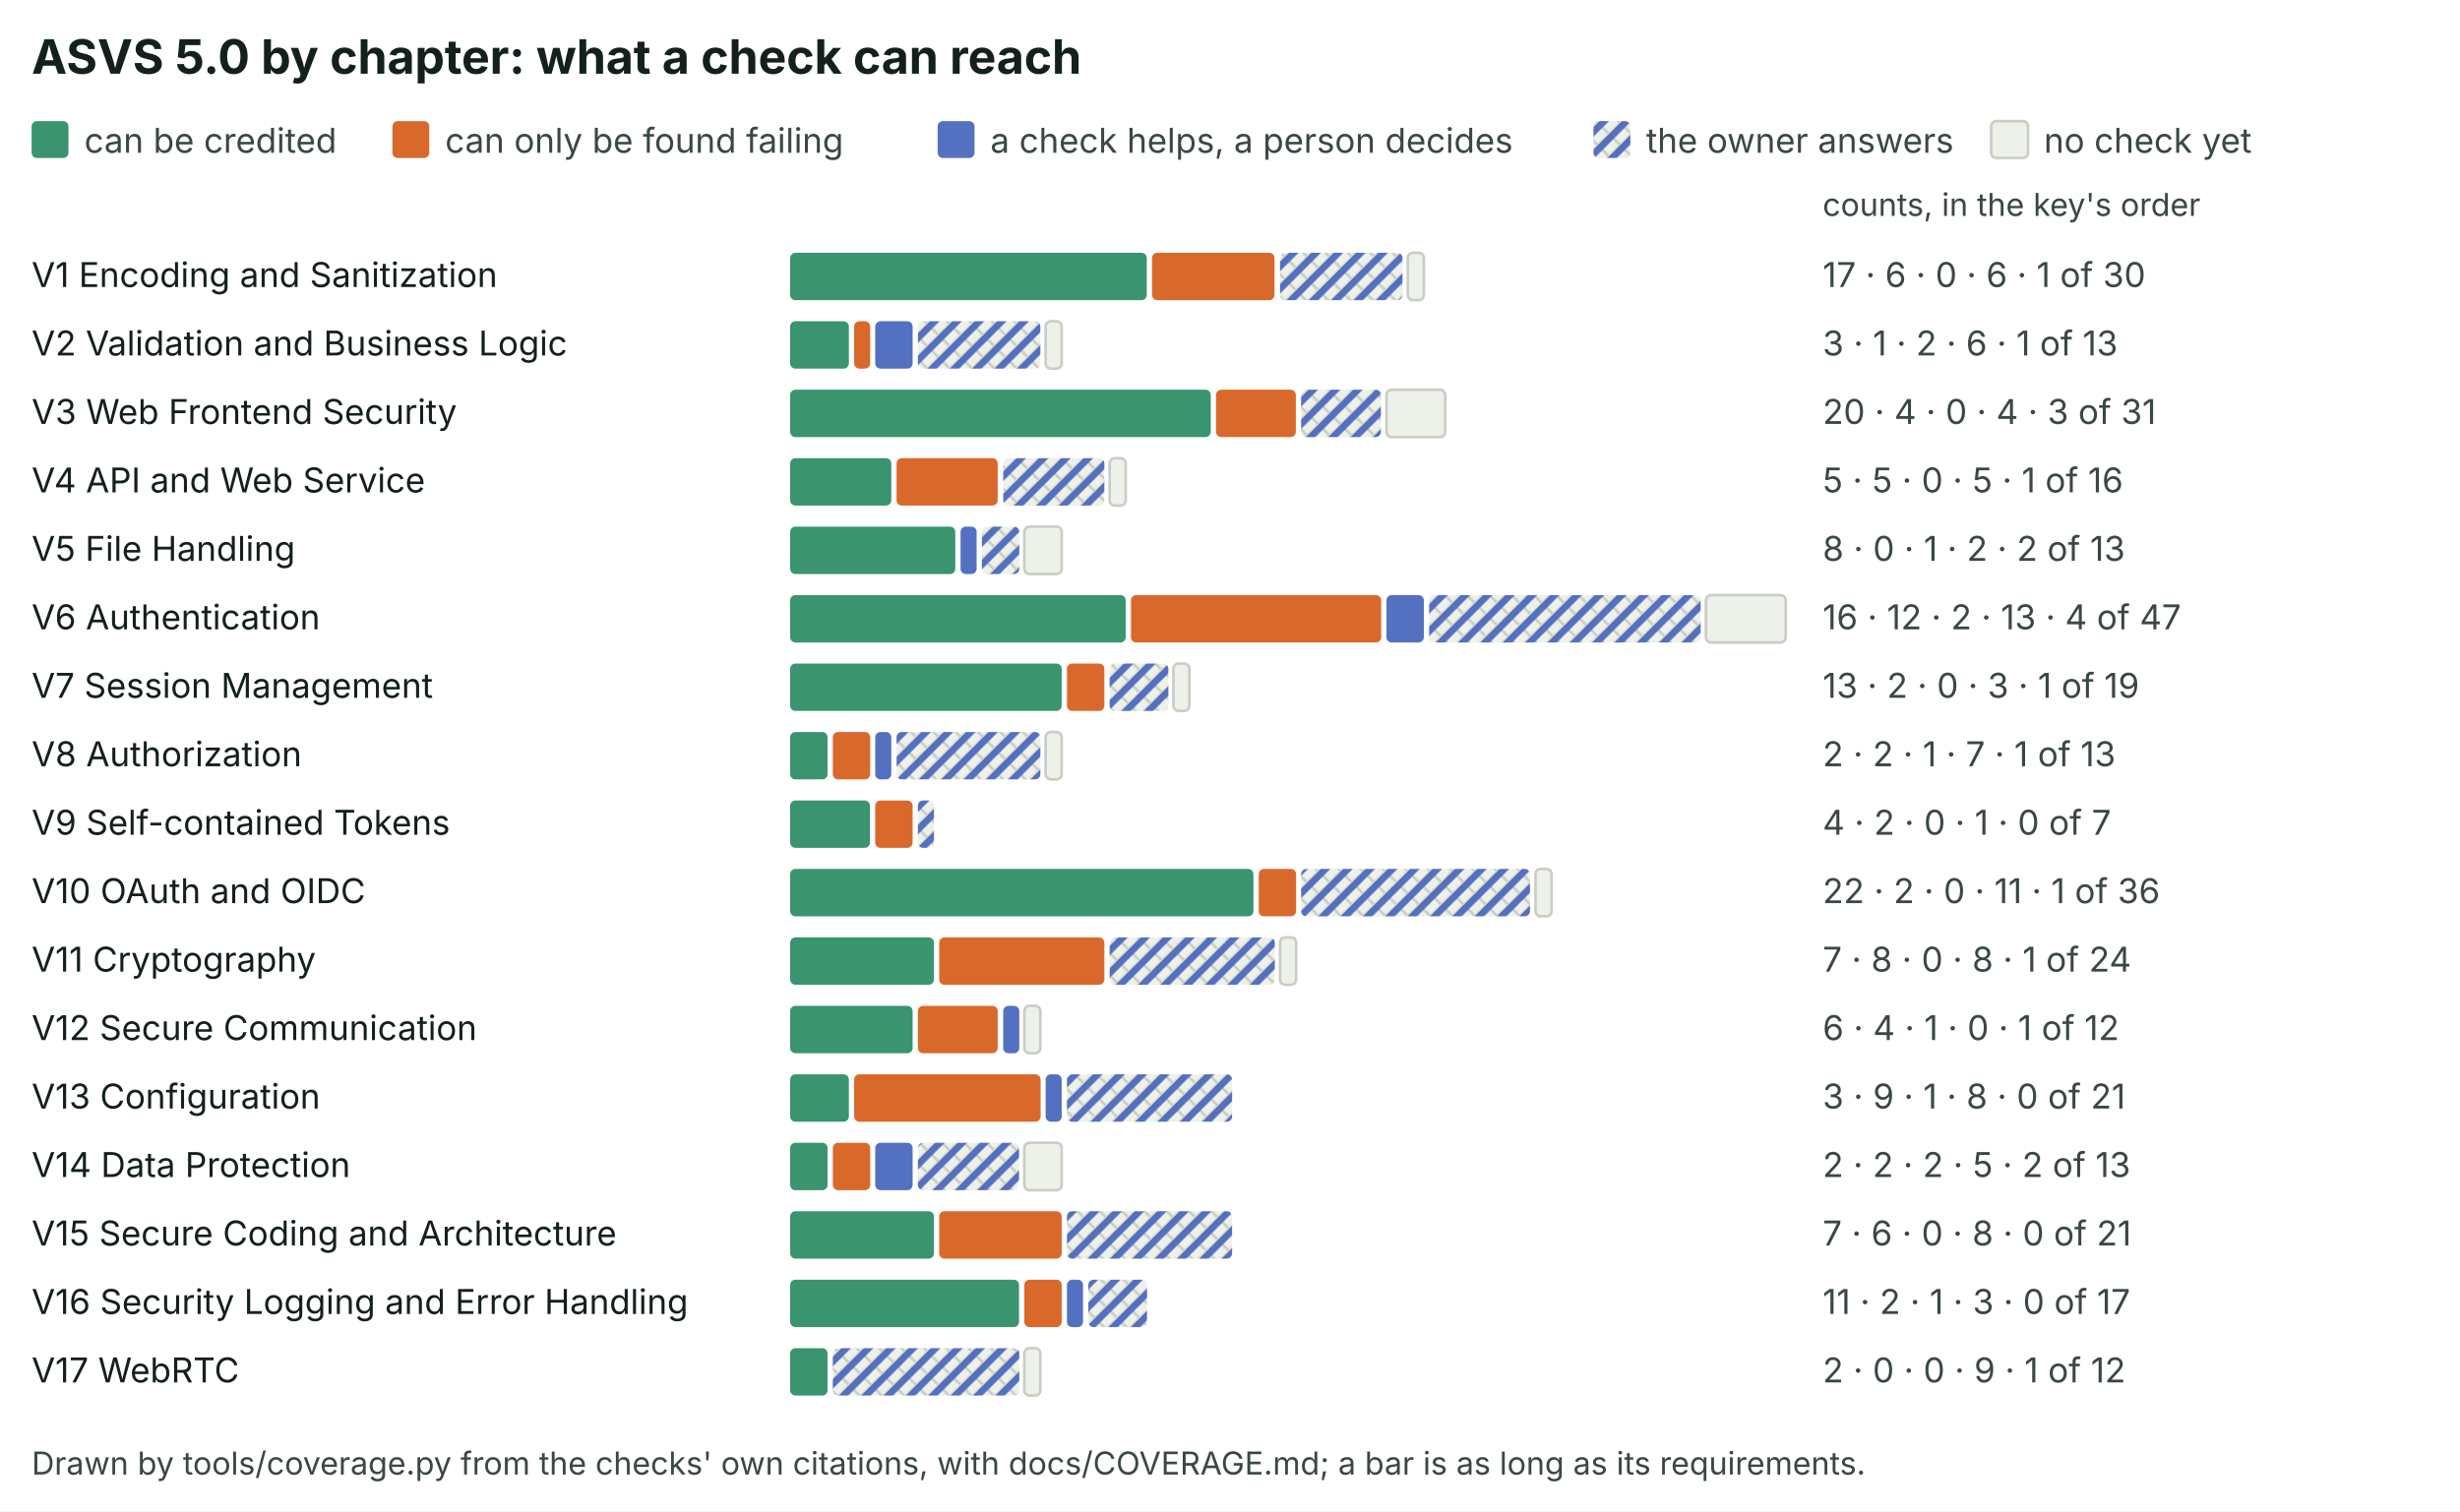
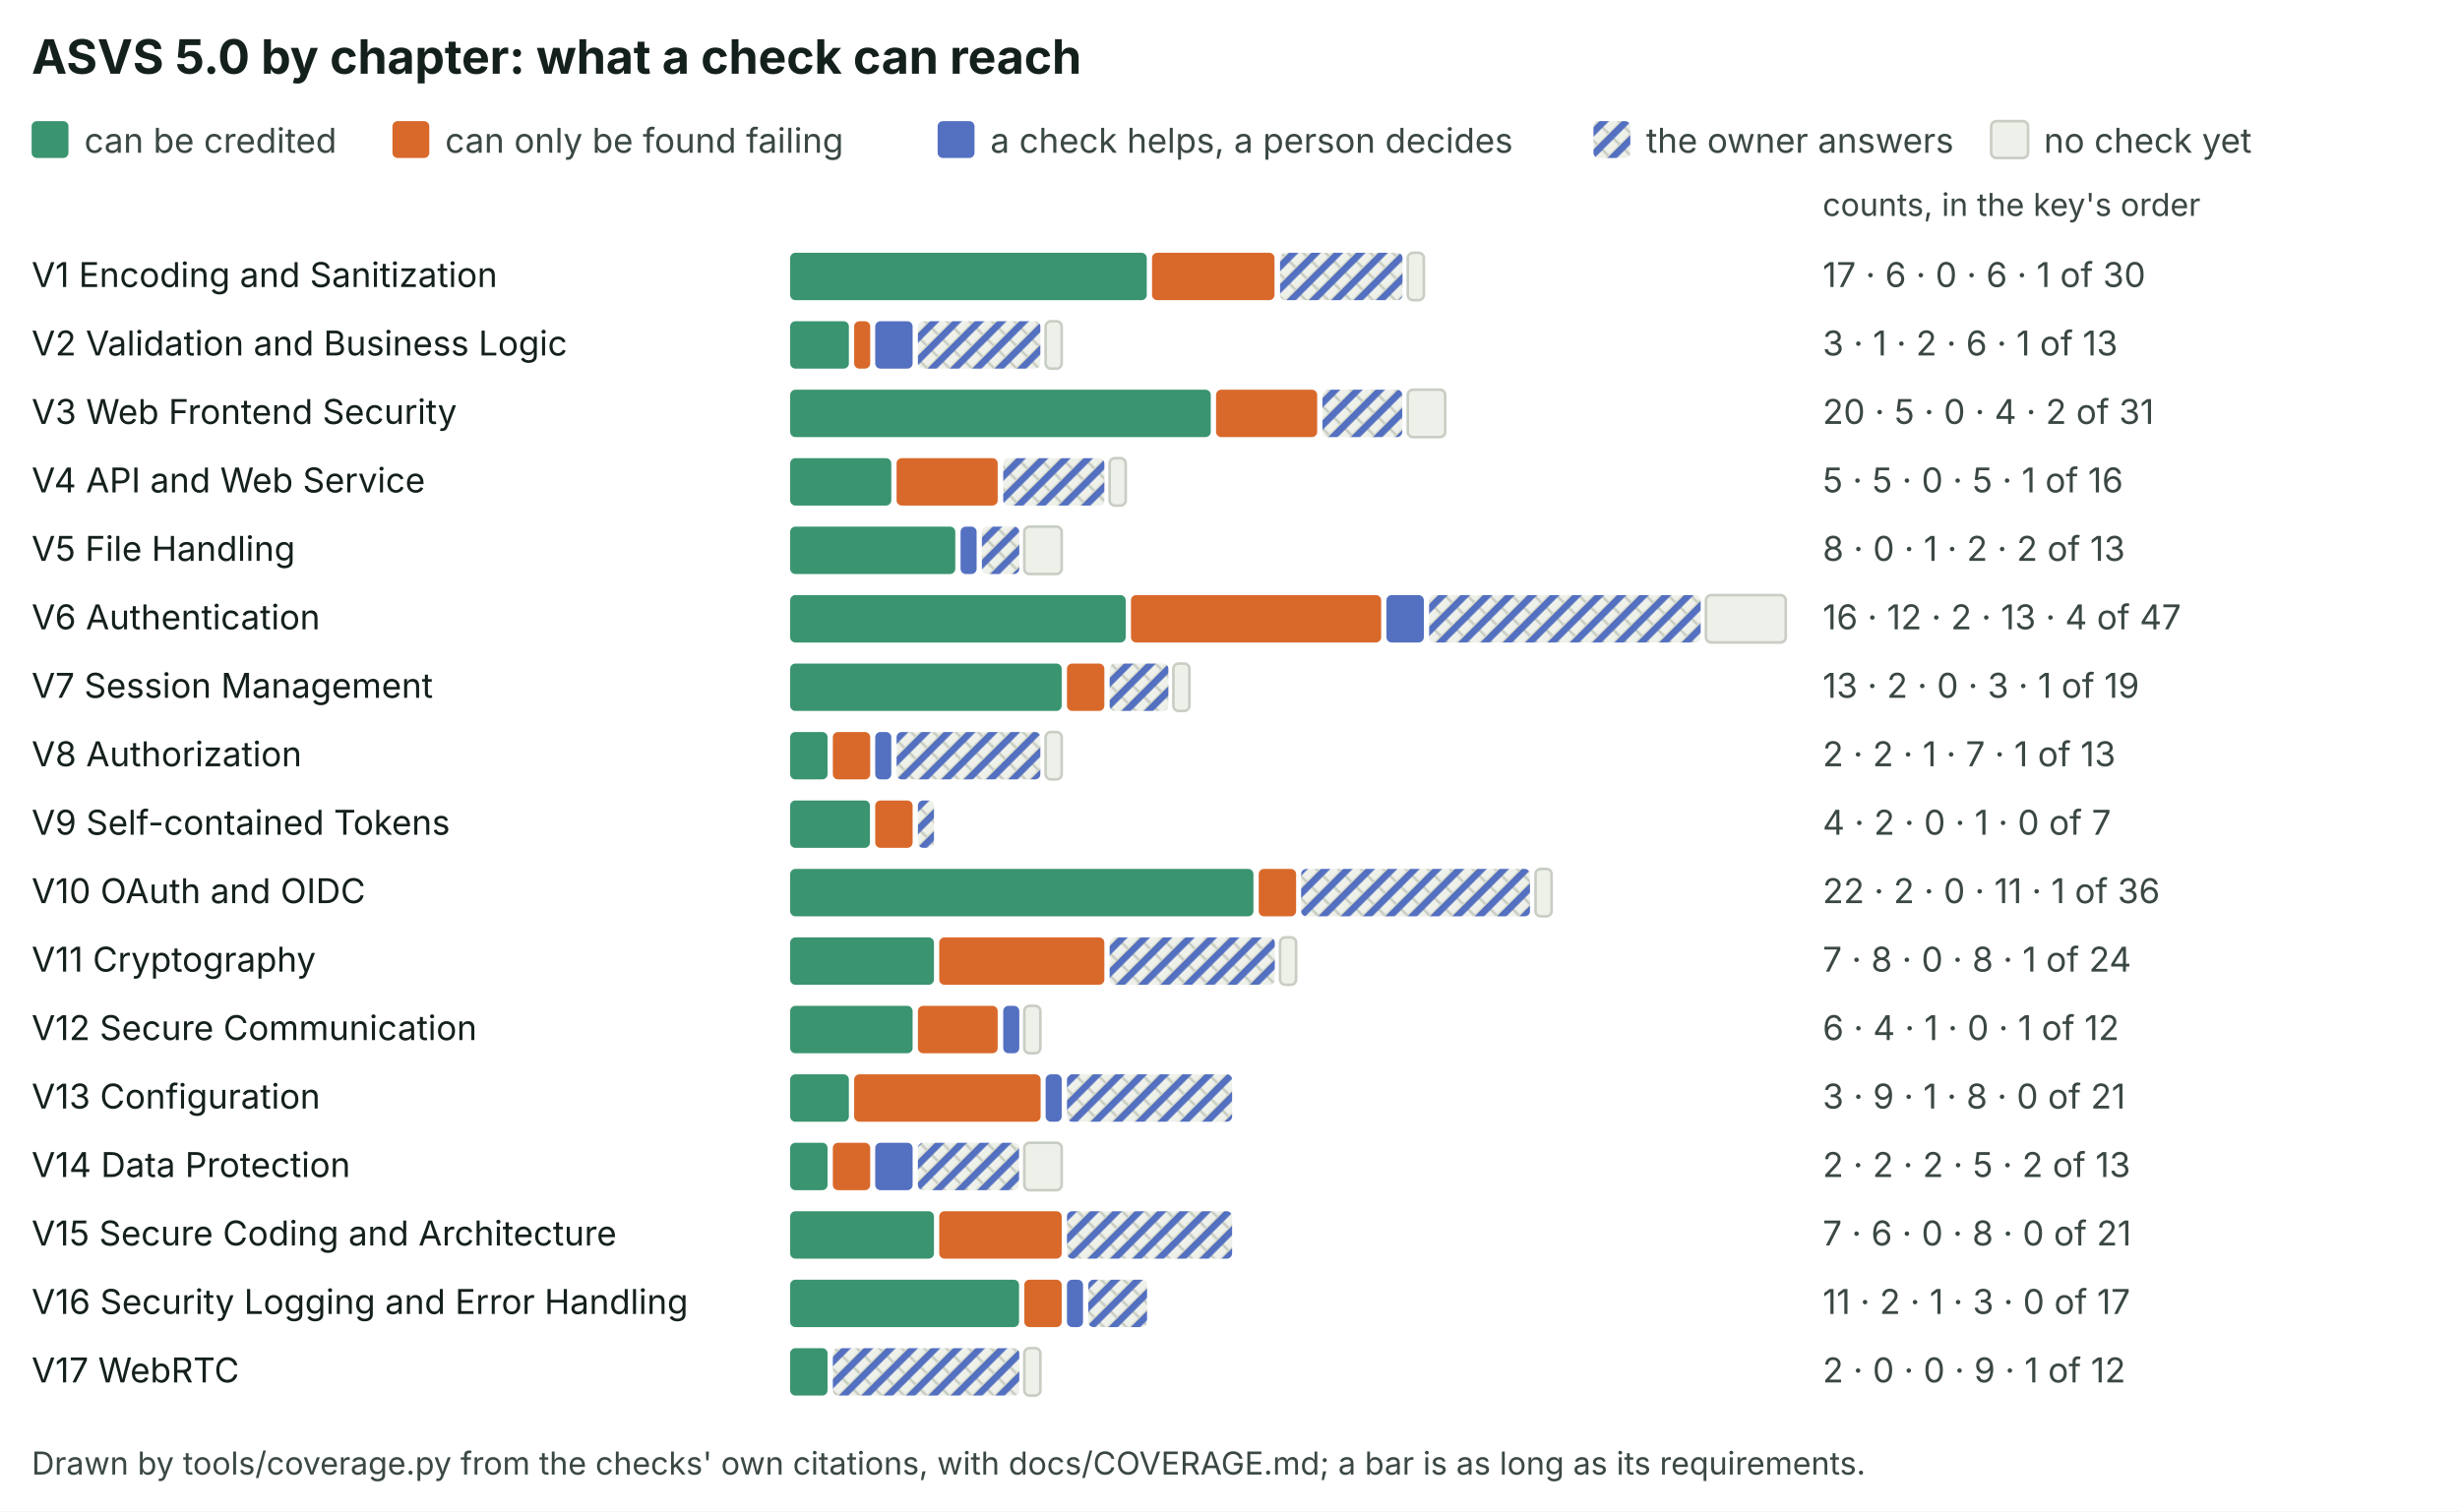
<svg xmlns="http://www.w3.org/2000/svg" viewBox="0 0 934 574" width="934" height="574" role="img" aria-labelledby="t d" font-family="Atkinson Hyperlegible, -apple-system, Segoe UI, sans-serif">
  <style>.bg{fill:#FFFFFF}.ink{fill:#14201C}.soft{fill:#3B4842}.none{fill:#EEF0EA;stroke:#C9CEC4}@media (prefers-color-scheme: dark){.bg{fill:#14201C}.ink{fill:#F3F4EF}.soft{fill:#C9CEC4}.none{fill:#182A23;stroke:#3B4842}}</style>
  <defs>
    <pattern id="owner" width="6" height="6" patternUnits="userSpaceOnUse" patternTransform="rotate(45)">
      <rect class="none" width="6" height="6" />
      <rect width="2.5" height="6" fill="#5470C0" />
    </pattern>
  </defs>
  <rect class="bg" width="934" height="574" />
  <text class="ink" x="12" y="28" font-size="18" font-weight="700">ASVS 5.0 by chapter: what a check can reach</text>
  <rect fill="#3A9470" x="12" y="46" width="14" height="14" rx="2" />
  <text class="soft" x="32" y="58" font-size="13">can be credited</text>
  <rect fill="#D9692B" x="149" y="46" width="14" height="14" rx="2" />
  <text class="soft" x="169" y="58" font-size="13">can only be found failing</text>
  <rect fill="#5470C0" x="356" y="46" width="14" height="14" rx="2" />
  <text class="soft" x="376" y="58" font-size="13">a check helps, a person decides</text>
  <rect fill="url(#owner)" x="605" y="46" width="14" height="14" rx="2" />
  <text class="soft" x="625" y="58" font-size="13">the owner answers</text>
  <rect class="none" x="756" y="46" width="14" height="14" rx="2" />
  <text class="soft" x="776" y="58" font-size="13">no check yet</text>
  <text class="soft" x="692" y="82" font-size="12">counts, in the key's order</text>
  <text class="ink" x="12" y="109" font-size="13">V1 Encoding and Sanitization</text>
  <rect fill="#3A9470" x="300.0" y="96" width="135.4" height="18" rx="2" />
  <rect fill="#D9692B" x="437.4" y="96" width="46.5" height="18" rx="2" />
  <rect fill="url(#owner)" x="486.0" y="96" width="46.5" height="18" rx="2" />
  <rect class="none" x="534.5" y="96" width="6.1" height="18" rx="2" />
  <text class="soft" x="692" y="109" font-size="13">17 · 6 · 0 · 6 · 1  of 30</text>
  <text class="ink" x="12" y="135" font-size="13">V2 Validation and Business Logic</text>
  <rect fill="#3A9470" x="300.0" y="122" width="22.3" height="18" rx="2" />
  <rect fill="#D9692B" x="324.3" y="122" width="6.1" height="18" rx="2" />
  <rect fill="#5470C0" x="332.3" y="122" width="14.2" height="18" rx="2" />
  <rect fill="url(#owner)" x="348.5" y="122" width="46.5" height="18" rx="2" />
  <rect class="none" x="397.0" y="122" width="6.1" height="18" rx="2" />
  <text class="soft" x="692" y="135" font-size="13">3 · 1 · 2 · 6 · 1  of 13</text>
  <text class="ink" x="12" y="161" font-size="13">V3 Web Frontend Security</text>
  <rect fill="#3A9470" x="300.0" y="148" width="159.7" height="18" rx="2" />
-   <rect fill="#D9692B" x="461.7" y="148" width="30.3" height="18" rx="2" />
-   <rect fill="url(#owner)" x="494.0" y="148" width="30.3" height="18" rx="2" />
-   <rect class="none" x="526.4" y="148" width="22.3" height="18" rx="2" />
-   <text class="soft" x="692" y="161" font-size="13">20 · 4 · 0 · 4 · 3  of 31</text>
+   <rect fill="#D9692B" x="461.7" y="148" width="38.4" height="18" rx="2" />
+   <rect fill="url(#owner)" x="502.1" y="148" width="30.3" height="18" rx="2" />
+   <rect class="none" x="534.5" y="148" width="14.2" height="18" rx="2" />
+   <text class="soft" x="692" y="161" font-size="13">20 · 5 · 0 · 4 · 2  of 31</text>
  <text class="ink" x="12" y="187" font-size="13">V4 API and Web Service</text>
  <rect fill="#3A9470" x="300.0" y="174" width="38.4" height="18" rx="2" />
  <rect fill="#D9692B" x="340.4" y="174" width="38.4" height="18" rx="2" />
  <rect fill="url(#owner)" x="380.9" y="174" width="38.4" height="18" rx="2" />
  <rect class="none" x="421.3" y="174" width="6.1" height="18" rx="2" />
  <text class="soft" x="692" y="187" font-size="13">5 · 5 · 0 · 5 · 1  of 16</text>
  <text class="ink" x="12" y="213" font-size="13">V5 File Handling</text>
  <rect fill="#3A9470" x="300.0" y="200" width="62.7" height="18" rx="2" />
  <rect fill="#5470C0" x="364.7" y="200" width="6.1" height="18" rx="2" />
  <rect fill="url(#owner)" x="372.8" y="200" width="14.2" height="18" rx="2" />
  <rect class="none" x="388.9" y="200" width="14.2" height="18" rx="2" />
  <text class="soft" x="692" y="213" font-size="13">8 · 0 · 1 · 2 · 2  of 13</text>
  <text class="ink" x="12" y="239" font-size="13">V6 Authentication</text>
  <rect fill="#3A9470" x="300.0" y="226" width="127.4" height="18" rx="2" />
  <rect fill="#D9692B" x="429.4" y="226" width="95.0" height="18" rx="2" />
  <rect fill="#5470C0" x="526.4" y="226" width="14.2" height="18" rx="2" />
  <rect fill="url(#owner)" x="542.6" y="226" width="103.1" height="18" rx="2" />
  <rect class="none" x="647.7" y="226" width="30.3" height="18" rx="2" />
  <text class="soft" x="692" y="239" font-size="13">16 · 12 · 2 · 13 · 4  of 47</text>
  <text class="ink" x="12" y="265" font-size="13">V7 Session Management</text>
  <rect fill="#3A9470" x="300.0" y="252" width="103.1" height="18" rx="2" />
  <rect fill="#D9692B" x="405.1" y="252" width="14.2" height="18" rx="2" />
  <rect fill="url(#owner)" x="421.3" y="252" width="22.3" height="18" rx="2" />
  <rect class="none" x="445.5" y="252" width="6.1" height="18" rx="2" />
  <text class="soft" x="692" y="265" font-size="13">13 · 2 · 0 · 3 · 1  of 19</text>
  <text class="ink" x="12" y="291" font-size="13">V8 Authorization</text>
  <rect fill="#3A9470" x="300.0" y="278" width="14.2" height="18" rx="2" />
  <rect fill="#D9692B" x="316.2" y="278" width="14.2" height="18" rx="2" />
  <rect fill="#5470C0" x="332.3" y="278" width="6.1" height="18" rx="2" />
  <rect fill="url(#owner)" x="340.4" y="278" width="54.6" height="18" rx="2" />
  <rect class="none" x="397.0" y="278" width="6.1" height="18" rx="2" />
  <text class="soft" x="692" y="291" font-size="13">2 · 2 · 1 · 7 · 1  of 13</text>
  <text class="ink" x="12" y="317" font-size="13">V9 Self-contained Tokens</text>
  <rect fill="#3A9470" x="300.0" y="304" width="30.3" height="18" rx="2" />
  <rect fill="#D9692B" x="332.3" y="304" width="14.2" height="18" rx="2" />
  <rect fill="url(#owner)" x="348.5" y="304" width="6.1" height="18" rx="2" />
  <text class="soft" x="692" y="317" font-size="13">4 · 2 · 0 · 1 · 0  of 7</text>
  <text class="ink" x="12" y="343" font-size="13">V10 OAuth and OIDC</text>
  <rect fill="#3A9470" x="300.0" y="330" width="175.9" height="18" rx="2" />
  <rect fill="#D9692B" x="477.9" y="330" width="14.2" height="18" rx="2" />
  <rect fill="url(#owner)" x="494.0" y="330" width="86.9" height="18" rx="2" />
  <rect class="none" x="583.0" y="330" width="6.1" height="18" rx="2" />
  <text class="soft" x="692" y="343" font-size="13">22 · 2 · 0 · 11 · 1  of 36</text>
  <text class="ink" x="12" y="369" font-size="13">V11 Cryptography</text>
  <rect fill="#3A9470" x="300.0" y="356" width="54.6" height="18" rx="2" />
  <rect fill="#D9692B" x="356.6" y="356" width="62.7" height="18" rx="2" />
  <rect fill="url(#owner)" x="421.3" y="356" width="62.7" height="18" rx="2" />
  <rect class="none" x="486.0" y="356" width="6.1" height="18" rx="2" />
  <text class="soft" x="692" y="369" font-size="13">7 · 8 · 0 · 8 · 1  of 24</text>
  <text class="ink" x="12" y="395" font-size="13">V12 Secure Communication</text>
  <rect fill="#3A9470" x="300.0" y="382" width="46.5" height="18" rx="2" />
  <rect fill="#D9692B" x="348.5" y="382" width="30.3" height="18" rx="2" />
  <rect fill="#5470C0" x="380.9" y="382" width="6.1" height="18" rx="2" />
  <rect class="none" x="388.9" y="382" width="6.1" height="18" rx="2" />
  <text class="soft" x="692" y="395" font-size="13">6 · 4 · 1 · 0 · 1  of 12</text>
  <text class="ink" x="12" y="421" font-size="13">V13 Configuration</text>
  <rect fill="#3A9470" x="300.0" y="408" width="22.3" height="18" rx="2" />
  <rect fill="#D9692B" x="324.3" y="408" width="70.8" height="18" rx="2" />
  <rect fill="#5470C0" x="397.0" y="408" width="6.1" height="18" rx="2" />
  <rect fill="url(#owner)" x="405.1" y="408" width="62.7" height="18" rx="2" />
  <text class="soft" x="692" y="421" font-size="13">3 · 9 · 1 · 8 · 0  of 21</text>
  <text class="ink" x="12" y="447" font-size="13">V14 Data Protection</text>
  <rect fill="#3A9470" x="300.0" y="434" width="14.2" height="18" rx="2" />
  <rect fill="#D9692B" x="316.2" y="434" width="14.2" height="18" rx="2" />
  <rect fill="#5470C0" x="332.3" y="434" width="14.2" height="18" rx="2" />
  <rect fill="url(#owner)" x="348.5" y="434" width="38.4" height="18" rx="2" />
  <rect class="none" x="388.9" y="434" width="14.2" height="18" rx="2" />
  <text class="soft" x="692" y="447" font-size="13">2 · 2 · 2 · 5 · 2  of 13</text>
  <text class="ink" x="12" y="473" font-size="13">V15 Secure Coding and Architecture</text>
  <rect fill="#3A9470" x="300.0" y="460" width="54.6" height="18" rx="2" />
  <rect fill="#D9692B" x="356.6" y="460" width="46.5" height="18" rx="2" />
  <rect fill="url(#owner)" x="405.1" y="460" width="62.7" height="18" rx="2" />
  <text class="soft" x="692" y="473" font-size="13">7 · 6 · 0 · 8 · 0  of 21</text>
  <text class="ink" x="12" y="499" font-size="13">V16 Security Logging and Error Handling</text>
  <rect fill="#3A9470" x="300.0" y="486" width="86.9" height="18" rx="2" />
  <rect fill="#D9692B" x="388.9" y="486" width="14.2" height="18" rx="2" />
  <rect fill="#5470C0" x="405.1" y="486" width="6.1" height="18" rx="2" />
  <rect fill="url(#owner)" x="413.2" y="486" width="22.3" height="18" rx="2" />
  <text class="soft" x="692" y="499" font-size="13">11 · 2 · 1 · 3 · 0  of 17</text>
  <text class="ink" x="12" y="525" font-size="13">V17 WebRTC</text>
  <rect fill="#3A9470" x="300.0" y="512" width="14.2" height="18" rx="2" />
  <rect fill="url(#owner)" x="316.2" y="512" width="70.8" height="18" rx="2" />
  <rect class="none" x="388.9" y="512" width="6.1" height="18" rx="2" />
  <text class="soft" x="692" y="525" font-size="13">2 · 0 · 0 · 9 · 1  of 12</text>
  <text class="soft" x="12" y="560" font-size="12">Drawn by tools/coverage.py from the checks' own citations, with docs/COVERAGE.md; a bar is as long as its requirements.</text>
</svg>
